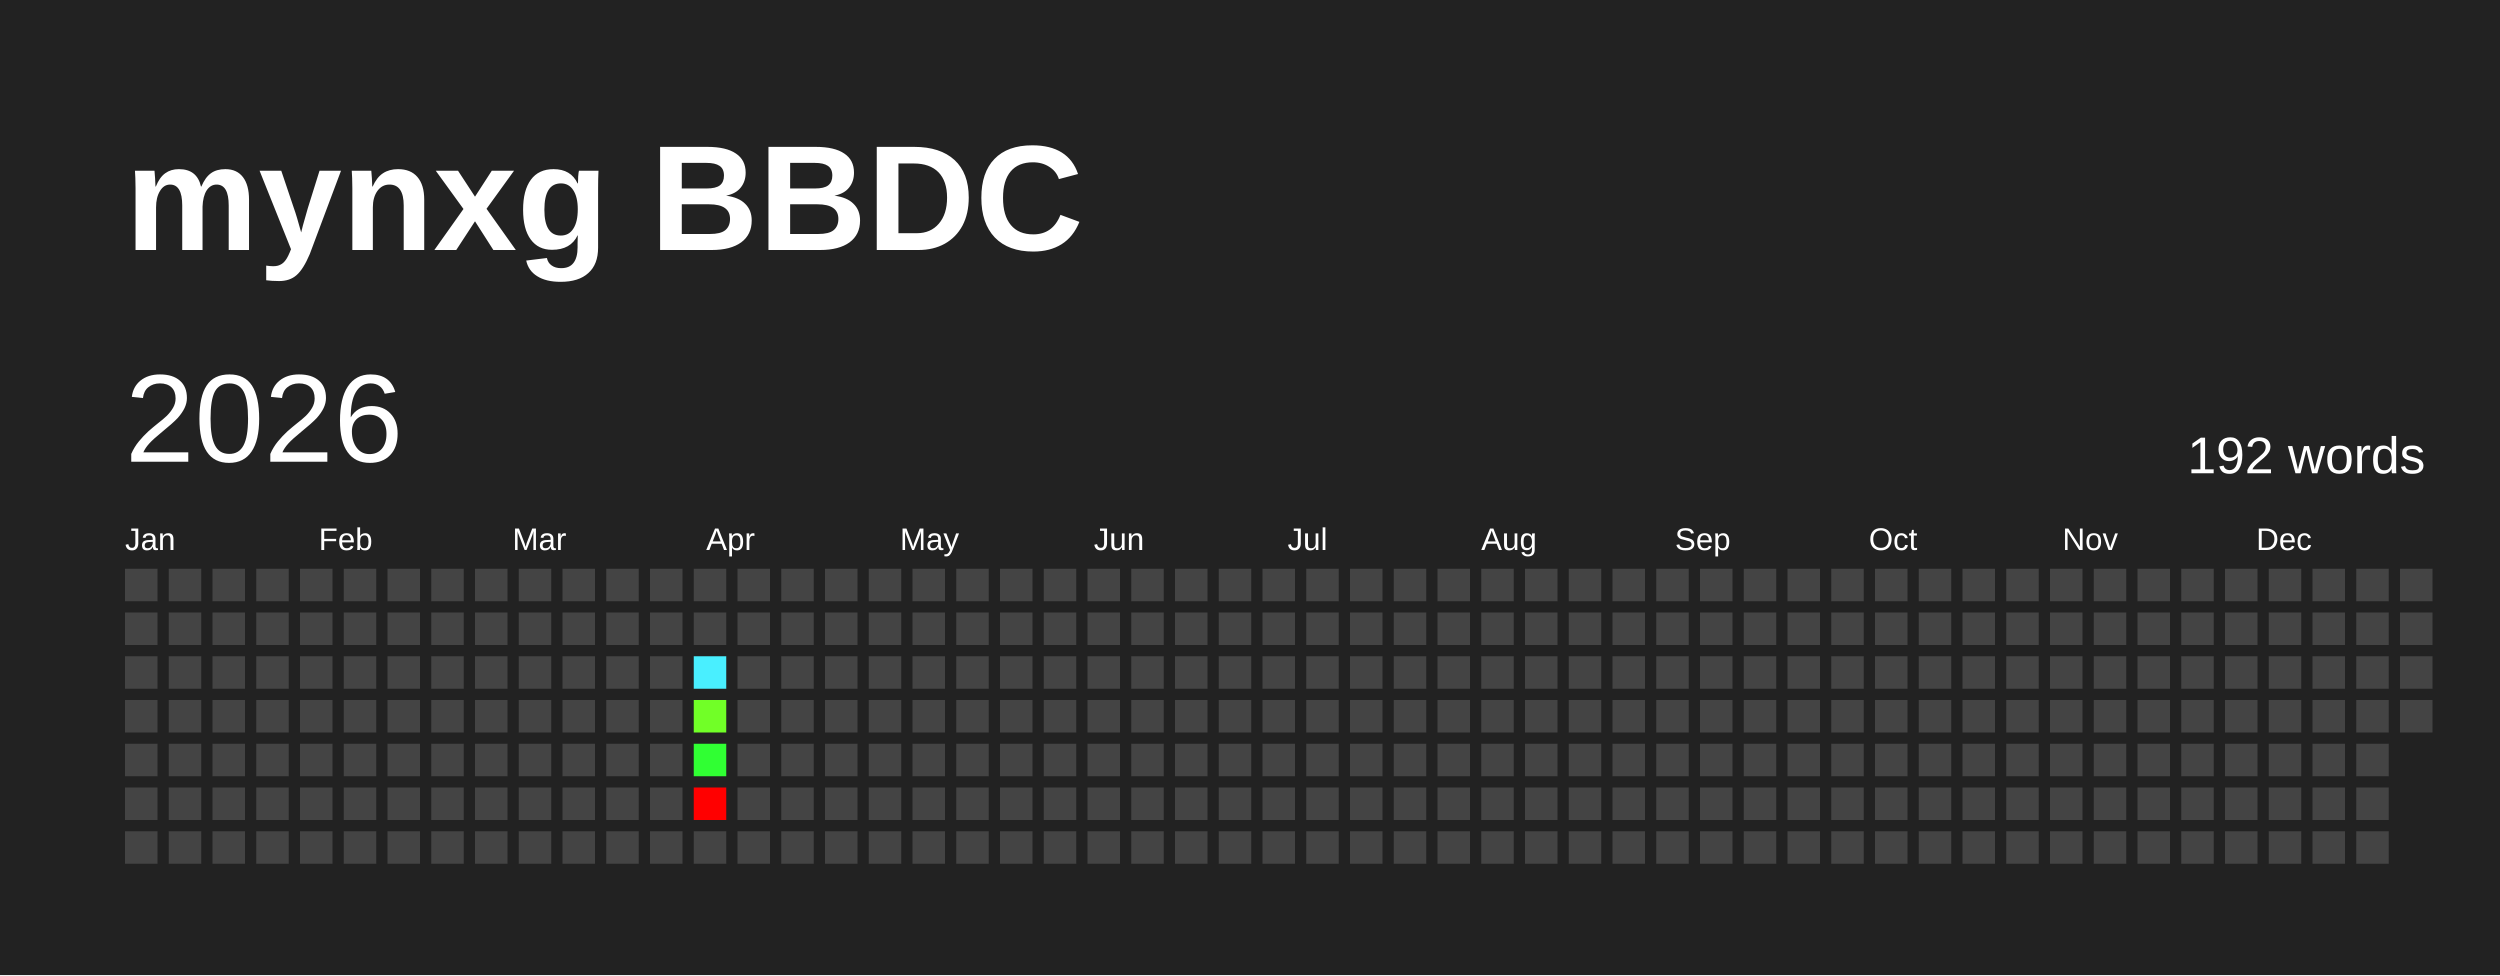
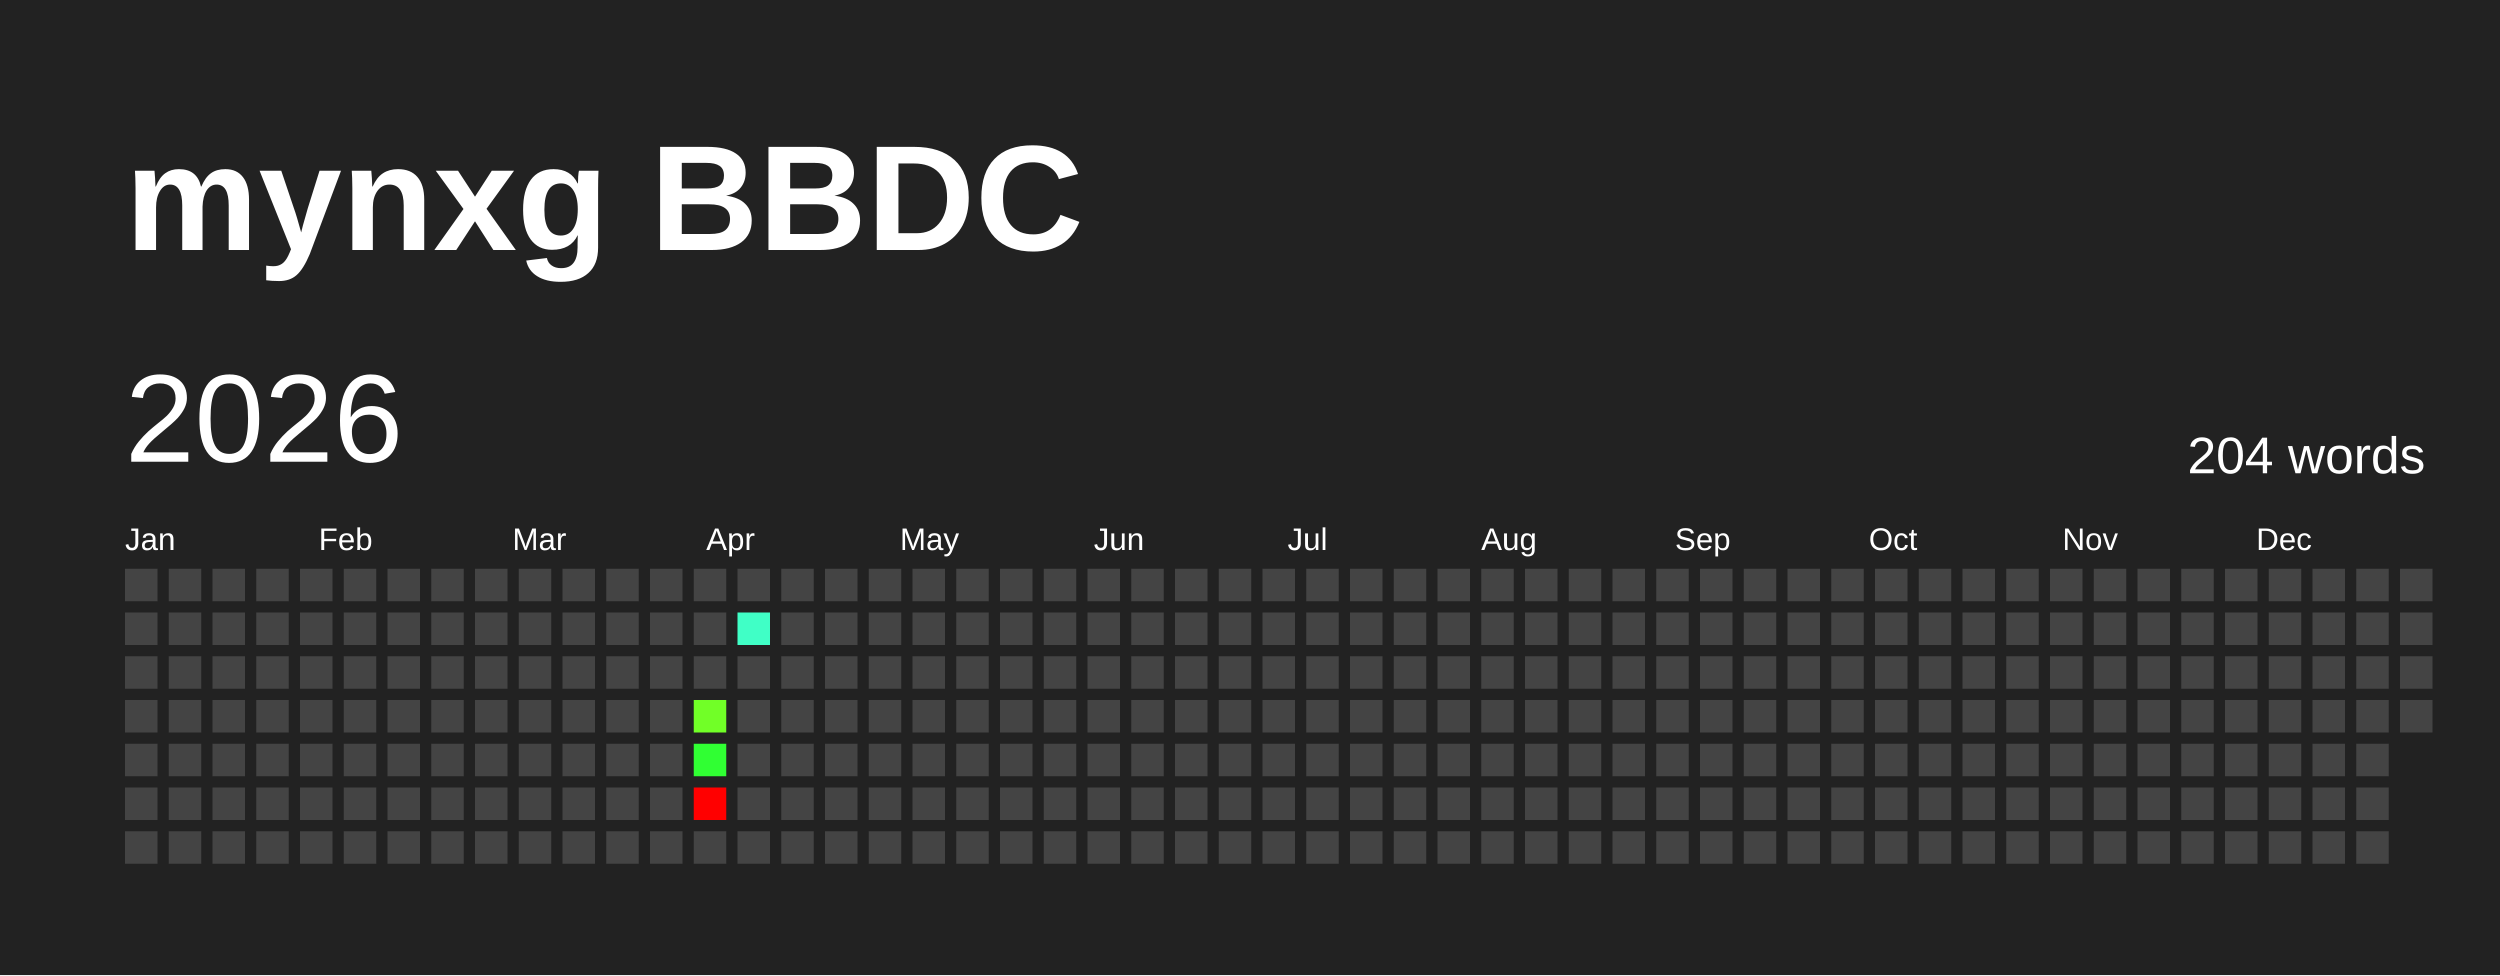
<svg xmlns="http://www.w3.org/2000/svg" baseProfile="full" height="78mm" version="1.1" viewBox="0,0,200,78" width="200mm">
  <defs />
  <rect fill="#222222" height="78" width="200" x="0" y="0" />
  <text fill="#FFFFFF" style="font-size:12px; font-family:Arial; font-weight:bold;" x="10" y="20">mynxg BBDC</text>
  <text dominant-baseline="hanging" fill="#FFFFFF" style="font-size:10.0px; font-family:Arial;" x="10" y="30">2026</text>
-   <text dominant-baseline="hanging" fill="#FFFFFF" style="font-size:4.125px; font-family:Arial;" x="175" y="35">192 words</text>
+   <text dominant-baseline="hanging" fill="#FFFFFF" style="font-size:4.125px; font-family:Arial;" x="175" y="35">204 words</text>
  <text fill="#FFFFFF" style="font-size:2.5px; font-family:Arial" x="10.0" y="44">Jan</text>
  <text fill="#FFFFFF" style="font-size:2.5px; font-family:Arial" x="25.5" y="44">Feb</text>
  <text fill="#FFFFFF" style="font-size:2.5px; font-family:Arial" x="41.0" y="44">Mar</text>
  <text fill="#FFFFFF" style="font-size:2.5px; font-family:Arial" x="56.5" y="44">Apr</text>
  <text fill="#FFFFFF" style="font-size:2.5px; font-family:Arial" x="72.0" y="44">May</text>
  <text fill="#FFFFFF" style="font-size:2.5px; font-family:Arial" x="87.5" y="44">Jun</text>
  <text fill="#FFFFFF" style="font-size:2.5px; font-family:Arial" x="103.0" y="44">Jul</text>
  <text fill="#FFFFFF" style="font-size:2.5px; font-family:Arial" x="118.5" y="44">Aug</text>
  <text fill="#FFFFFF" style="font-size:2.5px; font-family:Arial" x="134.0" y="44">Sep</text>
  <text fill="#FFFFFF" style="font-size:2.5px; font-family:Arial" x="149.5" y="44">Oct</text>
  <text fill="#FFFFFF" style="font-size:2.5px; font-family:Arial" x="165.0" y="44">Nov</text>
  <text fill="#FFFFFF" style="font-size:2.5px; font-family:Arial" x="180.5" y="44">Dec</text>
  <rect fill="#444444" height="2.6" width="2.6" x="10.0" y="45.5" />
  <rect fill="#444444" height="2.6" width="2.6" x="10.0" y="49.0" />
  <rect fill="#444444" height="2.6" width="2.6" x="10.0" y="52.5" />
  <rect fill="#444444" height="2.6" width="2.6" x="10.0" y="56.0" />
  <rect fill="#444444" height="2.6" width="2.6" x="10.0" y="59.5" />
  <rect fill="#444444" height="2.6" width="2.6" x="10.0" y="63.0" />
  <rect fill="#444444" height="2.6" width="2.6" x="10.0" y="66.5" />
  <rect fill="#444444" height="2.6" width="2.6" x="13.5" y="45.5" />
  <rect fill="#444444" height="2.6" width="2.6" x="13.5" y="49.0" />
  <rect fill="#444444" height="2.6" width="2.6" x="13.5" y="52.5" />
  <rect fill="#444444" height="2.6" width="2.6" x="13.5" y="56.0" />
  <rect fill="#444444" height="2.6" width="2.6" x="13.5" y="59.5" />
  <rect fill="#444444" height="2.6" width="2.6" x="13.5" y="63.0" />
  <rect fill="#444444" height="2.6" width="2.6" x="13.5" y="66.5" />
  <rect fill="#444444" height="2.6" width="2.6" x="17.0" y="45.5" />
  <rect fill="#444444" height="2.6" width="2.6" x="17.0" y="49.0" />
  <rect fill="#444444" height="2.6" width="2.6" x="17.0" y="52.5" />
  <rect fill="#444444" height="2.6" width="2.6" x="17.0" y="56.0" />
  <rect fill="#444444" height="2.6" width="2.6" x="17.0" y="59.5" />
  <rect fill="#444444" height="2.6" width="2.6" x="17.0" y="63.0" />
  <rect fill="#444444" height="2.6" width="2.6" x="17.0" y="66.5" />
  <rect fill="#444444" height="2.6" width="2.6" x="20.5" y="45.5" />
  <rect fill="#444444" height="2.6" width="2.6" x="20.5" y="49.0" />
  <rect fill="#444444" height="2.6" width="2.6" x="20.5" y="52.5" />
  <rect fill="#444444" height="2.6" width="2.6" x="20.5" y="56.0" />
  <rect fill="#444444" height="2.6" width="2.6" x="20.5" y="59.5" />
  <rect fill="#444444" height="2.6" width="2.6" x="20.5" y="63.0" />
  <rect fill="#444444" height="2.6" width="2.6" x="20.5" y="66.5" />
  <rect fill="#444444" height="2.6" width="2.6" x="24.0" y="45.5" />
  <rect fill="#444444" height="2.6" width="2.6" x="24.0" y="49.0" />
  <rect fill="#444444" height="2.6" width="2.6" x="24.0" y="52.5" />
  <rect fill="#444444" height="2.6" width="2.6" x="24.0" y="56.0" />
  <rect fill="#444444" height="2.6" width="2.6" x="24.0" y="59.5" />
  <rect fill="#444444" height="2.6" width="2.6" x="24.0" y="63.0" />
  <rect fill="#444444" height="2.6" width="2.6" x="24.0" y="66.5" />
  <rect fill="#444444" height="2.6" width="2.6" x="27.5" y="45.5" />
  <rect fill="#444444" height="2.6" width="2.6" x="27.5" y="49.0" />
  <rect fill="#444444" height="2.6" width="2.6" x="27.5" y="52.5" />
  <rect fill="#444444" height="2.6" width="2.6" x="27.5" y="56.0" />
  <rect fill="#444444" height="2.6" width="2.6" x="27.5" y="59.5" />
  <rect fill="#444444" height="2.6" width="2.6" x="27.5" y="63.0" />
  <rect fill="#444444" height="2.6" width="2.6" x="27.5" y="66.5" />
  <rect fill="#444444" height="2.6" width="2.6" x="31.0" y="45.5" />
  <rect fill="#444444" height="2.6" width="2.6" x="31.0" y="49.0" />
  <rect fill="#444444" height="2.6" width="2.6" x="31.0" y="52.5" />
  <rect fill="#444444" height="2.6" width="2.6" x="31.0" y="56.0" />
  <rect fill="#444444" height="2.6" width="2.6" x="31.0" y="59.5" />
  <rect fill="#444444" height="2.6" width="2.6" x="31.0" y="63.0" />
  <rect fill="#444444" height="2.6" width="2.6" x="31.0" y="66.5" />
  <rect fill="#444444" height="2.6" width="2.6" x="34.5" y="45.5" />
  <rect fill="#444444" height="2.6" width="2.6" x="34.5" y="49.0" />
  <rect fill="#444444" height="2.6" width="2.6" x="34.5" y="52.5" />
  <rect fill="#444444" height="2.6" width="2.6" x="34.5" y="56.0" />
  <rect fill="#444444" height="2.6" width="2.6" x="34.5" y="59.5" />
  <rect fill="#444444" height="2.6" width="2.6" x="34.5" y="63.0" />
  <rect fill="#444444" height="2.6" width="2.6" x="34.5" y="66.5" />
  <rect fill="#444444" height="2.6" width="2.6" x="38.0" y="45.5" />
  <rect fill="#444444" height="2.6" width="2.6" x="38.0" y="49.0" />
  <rect fill="#444444" height="2.6" width="2.6" x="38.0" y="52.5" />
  <rect fill="#444444" height="2.6" width="2.6" x="38.0" y="56.0" />
  <rect fill="#444444" height="2.6" width="2.6" x="38.0" y="59.5" />
  <rect fill="#444444" height="2.6" width="2.6" x="38.0" y="63.0" />
  <rect fill="#444444" height="2.6" width="2.6" x="38.0" y="66.5" />
  <rect fill="#444444" height="2.6" width="2.6" x="41.5" y="45.5" />
  <rect fill="#444444" height="2.6" width="2.6" x="41.5" y="49.0" />
  <rect fill="#444444" height="2.6" width="2.6" x="41.5" y="52.5" />
  <rect fill="#444444" height="2.6" width="2.6" x="41.5" y="56.0" />
  <rect fill="#444444" height="2.6" width="2.6" x="41.5" y="59.5" />
  <rect fill="#444444" height="2.6" width="2.6" x="41.5" y="63.0" />
  <rect fill="#444444" height="2.6" width="2.6" x="41.5" y="66.5" />
  <rect fill="#444444" height="2.6" width="2.6" x="45.0" y="45.5" />
  <rect fill="#444444" height="2.6" width="2.6" x="45.0" y="49.0" />
  <rect fill="#444444" height="2.6" width="2.6" x="45.0" y="52.5" />
  <rect fill="#444444" height="2.6" width="2.6" x="45.0" y="56.0" />
  <rect fill="#444444" height="2.6" width="2.6" x="45.0" y="59.5" />
  <rect fill="#444444" height="2.6" width="2.6" x="45.0" y="63.0" />
  <rect fill="#444444" height="2.6" width="2.6" x="45.0" y="66.5" />
  <rect fill="#444444" height="2.6" width="2.6" x="48.5" y="45.5" />
  <rect fill="#444444" height="2.6" width="2.6" x="48.5" y="49.0" />
  <rect fill="#444444" height="2.6" width="2.6" x="48.5" y="52.5" />
  <rect fill="#444444" height="2.6" width="2.6" x="48.5" y="56.0" />
  <rect fill="#444444" height="2.6" width="2.6" x="48.5" y="59.5" />
  <rect fill="#444444" height="2.6" width="2.6" x="48.5" y="63.0" />
  <rect fill="#444444" height="2.6" width="2.6" x="48.5" y="66.5" />
  <rect fill="#444444" height="2.6" width="2.6" x="52.0" y="45.5" />
  <rect fill="#444444" height="2.6" width="2.6" x="52.0" y="49.0" />
  <rect fill="#444444" height="2.6" width="2.6" x="52.0" y="52.5" />
  <rect fill="#444444" height="2.6" width="2.6" x="52.0" y="56.0" />
  <rect fill="#444444" height="2.6" width="2.6" x="52.0" y="59.5" />
  <rect fill="#444444" height="2.6" width="2.6" x="52.0" y="63.0" />
  <rect fill="#444444" height="2.6" width="2.6" x="52.0" y="66.5" />
  <rect fill="#444444" height="2.6" width="2.6" x="55.5" y="45.5" />
  <rect fill="#444444" height="2.6" width="2.6" x="55.5" y="49.0" />
-   <rect fill="#49efff" height="2.6" width="2.6" x="55.5" y="52.5" />
+   <rect fill="#444444" height="2.6" width="2.6" x="55.5" y="52.5" />
  <rect fill="#71ff27" height="2.6" width="2.6" x="55.5" y="56.0" />
  <rect fill="#30ff33" height="2.6" width="2.6" x="55.5" y="59.5" />
  <rect fill="red" height="2.6" width="2.6" x="55.5" y="63.0" />
  <rect fill="#444444" height="2.6" width="2.6" x="55.5" y="66.5" />
  <rect fill="#444444" height="2.6" width="2.6" x="59.0" y="45.5" />
-   <rect fill="#444444" height="2.6" width="2.6" x="59.0" y="49.0" />
+   <rect fill="#40ffc6" height="2.6" width="2.6" x="59.0" y="49.0" />
  <rect fill="#444444" height="2.6" width="2.6" x="59.0" y="52.5" />
  <rect fill="#444444" height="2.6" width="2.6" x="59.0" y="56.0" />
  <rect fill="#444444" height="2.6" width="2.6" x="59.0" y="59.5" />
  <rect fill="#444444" height="2.6" width="2.6" x="59.0" y="63.0" />
  <rect fill="#444444" height="2.6" width="2.6" x="59.0" y="66.5" />
  <rect fill="#444444" height="2.6" width="2.6" x="62.5" y="45.5" />
  <rect fill="#444444" height="2.6" width="2.6" x="62.5" y="49.0" />
  <rect fill="#444444" height="2.6" width="2.6" x="62.5" y="52.5" />
  <rect fill="#444444" height="2.6" width="2.6" x="62.5" y="56.0" />
  <rect fill="#444444" height="2.6" width="2.6" x="62.5" y="59.5" />
  <rect fill="#444444" height="2.6" width="2.6" x="62.5" y="63.0" />
  <rect fill="#444444" height="2.6" width="2.6" x="62.5" y="66.5" />
  <rect fill="#444444" height="2.6" width="2.6" x="66.0" y="45.5" />
  <rect fill="#444444" height="2.6" width="2.6" x="66.0" y="49.0" />
  <rect fill="#444444" height="2.6" width="2.6" x="66.0" y="52.5" />
  <rect fill="#444444" height="2.6" width="2.6" x="66.0" y="56.0" />
  <rect fill="#444444" height="2.6" width="2.6" x="66.0" y="59.5" />
  <rect fill="#444444" height="2.6" width="2.6" x="66.0" y="63.0" />
  <rect fill="#444444" height="2.6" width="2.6" x="66.0" y="66.5" />
  <rect fill="#444444" height="2.6" width="2.6" x="69.5" y="45.5" />
  <rect fill="#444444" height="2.6" width="2.6" x="69.5" y="49.0" />
  <rect fill="#444444" height="2.6" width="2.6" x="69.5" y="52.5" />
  <rect fill="#444444" height="2.6" width="2.6" x="69.5" y="56.0" />
  <rect fill="#444444" height="2.6" width="2.6" x="69.5" y="59.5" />
  <rect fill="#444444" height="2.6" width="2.6" x="69.5" y="63.0" />
  <rect fill="#444444" height="2.6" width="2.6" x="69.5" y="66.5" />
  <rect fill="#444444" height="2.6" width="2.6" x="73.0" y="45.5" />
  <rect fill="#444444" height="2.6" width="2.6" x="73.0" y="49.0" />
  <rect fill="#444444" height="2.6" width="2.6" x="73.0" y="52.5" />
  <rect fill="#444444" height="2.6" width="2.6" x="73.0" y="56.0" />
  <rect fill="#444444" height="2.6" width="2.6" x="73.0" y="59.5" />
  <rect fill="#444444" height="2.6" width="2.6" x="73.0" y="63.0" />
  <rect fill="#444444" height="2.6" width="2.6" x="73.0" y="66.5" />
  <rect fill="#444444" height="2.6" width="2.6" x="76.5" y="45.5" />
  <rect fill="#444444" height="2.6" width="2.6" x="76.5" y="49.0" />
  <rect fill="#444444" height="2.6" width="2.6" x="76.5" y="52.5" />
  <rect fill="#444444" height="2.6" width="2.6" x="76.5" y="56.0" />
  <rect fill="#444444" height="2.6" width="2.6" x="76.5" y="59.5" />
  <rect fill="#444444" height="2.6" width="2.6" x="76.5" y="63.0" />
  <rect fill="#444444" height="2.6" width="2.6" x="76.5" y="66.5" />
  <rect fill="#444444" height="2.6" width="2.6" x="80.0" y="45.5" />
  <rect fill="#444444" height="2.6" width="2.6" x="80.0" y="49.0" />
  <rect fill="#444444" height="2.6" width="2.6" x="80.0" y="52.5" />
  <rect fill="#444444" height="2.6" width="2.6" x="80.0" y="56.0" />
  <rect fill="#444444" height="2.6" width="2.6" x="80.0" y="59.5" />
  <rect fill="#444444" height="2.6" width="2.6" x="80.0" y="63.0" />
  <rect fill="#444444" height="2.6" width="2.6" x="80.0" y="66.5" />
  <rect fill="#444444" height="2.6" width="2.6" x="83.5" y="45.5" />
  <rect fill="#444444" height="2.6" width="2.6" x="83.5" y="49.0" />
  <rect fill="#444444" height="2.6" width="2.6" x="83.5" y="52.5" />
  <rect fill="#444444" height="2.6" width="2.6" x="83.5" y="56.0" />
  <rect fill="#444444" height="2.6" width="2.6" x="83.5" y="59.5" />
  <rect fill="#444444" height="2.6" width="2.6" x="83.5" y="63.0" />
  <rect fill="#444444" height="2.6" width="2.6" x="83.5" y="66.5" />
  <rect fill="#444444" height="2.6" width="2.6" x="87.0" y="45.5" />
  <rect fill="#444444" height="2.6" width="2.6" x="87.0" y="49.0" />
  <rect fill="#444444" height="2.6" width="2.6" x="87.0" y="52.5" />
  <rect fill="#444444" height="2.6" width="2.6" x="87.0" y="56.0" />
  <rect fill="#444444" height="2.6" width="2.6" x="87.0" y="59.5" />
  <rect fill="#444444" height="2.6" width="2.6" x="87.0" y="63.0" />
  <rect fill="#444444" height="2.6" width="2.6" x="87.0" y="66.5" />
  <rect fill="#444444" height="2.6" width="2.6" x="90.5" y="45.5" />
  <rect fill="#444444" height="2.6" width="2.6" x="90.5" y="49.0" />
  <rect fill="#444444" height="2.6" width="2.6" x="90.5" y="52.5" />
  <rect fill="#444444" height="2.6" width="2.6" x="90.5" y="56.0" />
  <rect fill="#444444" height="2.6" width="2.6" x="90.5" y="59.5" />
  <rect fill="#444444" height="2.6" width="2.6" x="90.5" y="63.0" />
  <rect fill="#444444" height="2.6" width="2.6" x="90.5" y="66.5" />
  <rect fill="#444444" height="2.6" width="2.6" x="94.0" y="45.5" />
  <rect fill="#444444" height="2.6" width="2.6" x="94.0" y="49.0" />
  <rect fill="#444444" height="2.6" width="2.6" x="94.0" y="52.5" />
  <rect fill="#444444" height="2.6" width="2.6" x="94.0" y="56.0" />
  <rect fill="#444444" height="2.6" width="2.6" x="94.0" y="59.5" />
  <rect fill="#444444" height="2.6" width="2.6" x="94.0" y="63.0" />
  <rect fill="#444444" height="2.6" width="2.6" x="94.0" y="66.5" />
  <rect fill="#444444" height="2.6" width="2.6" x="97.5" y="45.5" />
  <rect fill="#444444" height="2.6" width="2.6" x="97.5" y="49.0" />
  <rect fill="#444444" height="2.6" width="2.6" x="97.5" y="52.5" />
  <rect fill="#444444" height="2.6" width="2.6" x="97.5" y="56.0" />
  <rect fill="#444444" height="2.6" width="2.6" x="97.5" y="59.5" />
  <rect fill="#444444" height="2.6" width="2.6" x="97.5" y="63.0" />
  <rect fill="#444444" height="2.6" width="2.6" x="97.5" y="66.5" />
  <rect fill="#444444" height="2.6" width="2.6" x="101.0" y="45.5" />
  <rect fill="#444444" height="2.6" width="2.6" x="101.0" y="49.0" />
  <rect fill="#444444" height="2.6" width="2.6" x="101.0" y="52.5" />
  <rect fill="#444444" height="2.6" width="2.6" x="101.0" y="56.0" />
  <rect fill="#444444" height="2.6" width="2.6" x="101.0" y="59.5" />
  <rect fill="#444444" height="2.6" width="2.6" x="101.0" y="63.0" />
  <rect fill="#444444" height="2.6" width="2.6" x="101.0" y="66.5" />
  <rect fill="#444444" height="2.6" width="2.6" x="104.5" y="45.5" />
  <rect fill="#444444" height="2.6" width="2.6" x="104.5" y="49.0" />
  <rect fill="#444444" height="2.6" width="2.6" x="104.5" y="52.5" />
  <rect fill="#444444" height="2.6" width="2.6" x="104.5" y="56.0" />
  <rect fill="#444444" height="2.6" width="2.6" x="104.5" y="59.5" />
  <rect fill="#444444" height="2.6" width="2.6" x="104.5" y="63.0" />
  <rect fill="#444444" height="2.6" width="2.6" x="104.5" y="66.5" />
  <rect fill="#444444" height="2.6" width="2.6" x="108.0" y="45.5" />
  <rect fill="#444444" height="2.6" width="2.6" x="108.0" y="49.0" />
  <rect fill="#444444" height="2.6" width="2.6" x="108.0" y="52.5" />
  <rect fill="#444444" height="2.6" width="2.6" x="108.0" y="56.0" />
  <rect fill="#444444" height="2.6" width="2.6" x="108.0" y="59.5" />
  <rect fill="#444444" height="2.6" width="2.6" x="108.0" y="63.0" />
  <rect fill="#444444" height="2.6" width="2.6" x="108.0" y="66.5" />
  <rect fill="#444444" height="2.6" width="2.6" x="111.5" y="45.5" />
  <rect fill="#444444" height="2.6" width="2.6" x="111.5" y="49.0" />
  <rect fill="#444444" height="2.6" width="2.6" x="111.5" y="52.5" />
  <rect fill="#444444" height="2.6" width="2.6" x="111.5" y="56.0" />
  <rect fill="#444444" height="2.6" width="2.6" x="111.5" y="59.5" />
  <rect fill="#444444" height="2.6" width="2.6" x="111.5" y="63.0" />
  <rect fill="#444444" height="2.6" width="2.6" x="111.5" y="66.5" />
  <rect fill="#444444" height="2.6" width="2.6" x="115.0" y="45.5" />
  <rect fill="#444444" height="2.6" width="2.6" x="115.0" y="49.0" />
  <rect fill="#444444" height="2.6" width="2.6" x="115.0" y="52.5" />
  <rect fill="#444444" height="2.6" width="2.6" x="115.0" y="56.0" />
  <rect fill="#444444" height="2.6" width="2.6" x="115.0" y="59.5" />
  <rect fill="#444444" height="2.6" width="2.6" x="115.0" y="63.0" />
  <rect fill="#444444" height="2.6" width="2.6" x="115.0" y="66.5" />
  <rect fill="#444444" height="2.6" width="2.6" x="118.5" y="45.5" />
  <rect fill="#444444" height="2.6" width="2.6" x="118.5" y="49.0" />
  <rect fill="#444444" height="2.6" width="2.6" x="118.5" y="52.5" />
  <rect fill="#444444" height="2.6" width="2.6" x="118.5" y="56.0" />
  <rect fill="#444444" height="2.6" width="2.6" x="118.5" y="59.5" />
  <rect fill="#444444" height="2.6" width="2.6" x="118.5" y="63.0" />
  <rect fill="#444444" height="2.6" width="2.6" x="118.5" y="66.5" />
  <rect fill="#444444" height="2.6" width="2.6" x="122.0" y="45.5" />
  <rect fill="#444444" height="2.6" width="2.6" x="122.0" y="49.0" />
  <rect fill="#444444" height="2.6" width="2.6" x="122.0" y="52.5" />
  <rect fill="#444444" height="2.6" width="2.6" x="122.0" y="56.0" />
  <rect fill="#444444" height="2.6" width="2.6" x="122.0" y="59.5" />
  <rect fill="#444444" height="2.6" width="2.6" x="122.0" y="63.0" />
  <rect fill="#444444" height="2.6" width="2.6" x="122.0" y="66.5" />
  <rect fill="#444444" height="2.6" width="2.6" x="125.5" y="45.5" />
  <rect fill="#444444" height="2.6" width="2.6" x="125.5" y="49.0" />
  <rect fill="#444444" height="2.6" width="2.6" x="125.5" y="52.5" />
  <rect fill="#444444" height="2.6" width="2.6" x="125.5" y="56.0" />
  <rect fill="#444444" height="2.6" width="2.6" x="125.5" y="59.5" />
  <rect fill="#444444" height="2.6" width="2.6" x="125.5" y="63.0" />
  <rect fill="#444444" height="2.6" width="2.6" x="125.5" y="66.5" />
  <rect fill="#444444" height="2.6" width="2.6" x="129.0" y="45.5" />
  <rect fill="#444444" height="2.6" width="2.6" x="129.0" y="49.0" />
  <rect fill="#444444" height="2.6" width="2.6" x="129.0" y="52.5" />
  <rect fill="#444444" height="2.6" width="2.6" x="129.0" y="56.0" />
  <rect fill="#444444" height="2.6" width="2.6" x="129.0" y="59.5" />
  <rect fill="#444444" height="2.6" width="2.6" x="129.0" y="63.0" />
  <rect fill="#444444" height="2.6" width="2.6" x="129.0" y="66.5" />
  <rect fill="#444444" height="2.6" width="2.6" x="132.5" y="45.5" />
  <rect fill="#444444" height="2.6" width="2.6" x="132.5" y="49.0" />
  <rect fill="#444444" height="2.6" width="2.6" x="132.5" y="52.5" />
  <rect fill="#444444" height="2.6" width="2.6" x="132.5" y="56.0" />
  <rect fill="#444444" height="2.6" width="2.6" x="132.5" y="59.5" />
  <rect fill="#444444" height="2.6" width="2.6" x="132.5" y="63.0" />
  <rect fill="#444444" height="2.6" width="2.6" x="132.5" y="66.5" />
  <rect fill="#444444" height="2.6" width="2.6" x="136.0" y="45.5" />
  <rect fill="#444444" height="2.6" width="2.6" x="136.0" y="49.0" />
  <rect fill="#444444" height="2.6" width="2.6" x="136.0" y="52.5" />
  <rect fill="#444444" height="2.6" width="2.6" x="136.0" y="56.0" />
  <rect fill="#444444" height="2.6" width="2.6" x="136.0" y="59.5" />
  <rect fill="#444444" height="2.6" width="2.6" x="136.0" y="63.0" />
  <rect fill="#444444" height="2.6" width="2.6" x="136.0" y="66.5" />
  <rect fill="#444444" height="2.6" width="2.6" x="139.5" y="45.5" />
  <rect fill="#444444" height="2.6" width="2.6" x="139.5" y="49.0" />
  <rect fill="#444444" height="2.6" width="2.6" x="139.5" y="52.5" />
  <rect fill="#444444" height="2.6" width="2.6" x="139.5" y="56.0" />
  <rect fill="#444444" height="2.6" width="2.6" x="139.5" y="59.5" />
  <rect fill="#444444" height="2.6" width="2.6" x="139.5" y="63.0" />
  <rect fill="#444444" height="2.6" width="2.6" x="139.5" y="66.5" />
  <rect fill="#444444" height="2.6" width="2.6" x="143.0" y="45.5" />
  <rect fill="#444444" height="2.6" width="2.6" x="143.0" y="49.0" />
  <rect fill="#444444" height="2.6" width="2.6" x="143.0" y="52.5" />
  <rect fill="#444444" height="2.6" width="2.6" x="143.0" y="56.0" />
  <rect fill="#444444" height="2.6" width="2.6" x="143.0" y="59.5" />
  <rect fill="#444444" height="2.6" width="2.6" x="143.0" y="63.0" />
  <rect fill="#444444" height="2.6" width="2.6" x="143.0" y="66.5" />
  <rect fill="#444444" height="2.6" width="2.6" x="146.5" y="45.5" />
  <rect fill="#444444" height="2.6" width="2.6" x="146.5" y="49.0" />
  <rect fill="#444444" height="2.6" width="2.6" x="146.5" y="52.5" />
  <rect fill="#444444" height="2.6" width="2.6" x="146.5" y="56.0" />
  <rect fill="#444444" height="2.6" width="2.6" x="146.5" y="59.5" />
  <rect fill="#444444" height="2.6" width="2.6" x="146.5" y="63.0" />
  <rect fill="#444444" height="2.6" width="2.6" x="146.5" y="66.5" />
  <rect fill="#444444" height="2.6" width="2.6" x="150.0" y="45.5" />
  <rect fill="#444444" height="2.6" width="2.6" x="150.0" y="49.0" />
  <rect fill="#444444" height="2.6" width="2.6" x="150.0" y="52.5" />
  <rect fill="#444444" height="2.6" width="2.6" x="150.0" y="56.0" />
  <rect fill="#444444" height="2.6" width="2.6" x="150.0" y="59.5" />
  <rect fill="#444444" height="2.6" width="2.6" x="150.0" y="63.0" />
  <rect fill="#444444" height="2.6" width="2.6" x="150.0" y="66.5" />
  <rect fill="#444444" height="2.6" width="2.6" x="153.5" y="45.5" />
  <rect fill="#444444" height="2.6" width="2.6" x="153.5" y="49.0" />
  <rect fill="#444444" height="2.6" width="2.6" x="153.5" y="52.5" />
  <rect fill="#444444" height="2.6" width="2.6" x="153.5" y="56.0" />
  <rect fill="#444444" height="2.6" width="2.6" x="153.5" y="59.5" />
  <rect fill="#444444" height="2.6" width="2.6" x="153.5" y="63.0" />
  <rect fill="#444444" height="2.6" width="2.6" x="153.5" y="66.5" />
  <rect fill="#444444" height="2.6" width="2.6" x="157.0" y="45.5" />
  <rect fill="#444444" height="2.6" width="2.6" x="157.0" y="49.0" />
  <rect fill="#444444" height="2.6" width="2.6" x="157.0" y="52.5" />
  <rect fill="#444444" height="2.6" width="2.6" x="157.0" y="56.0" />
  <rect fill="#444444" height="2.6" width="2.6" x="157.0" y="59.5" />
  <rect fill="#444444" height="2.6" width="2.6" x="157.0" y="63.0" />
  <rect fill="#444444" height="2.6" width="2.6" x="157.0" y="66.5" />
  <rect fill="#444444" height="2.6" width="2.6" x="160.5" y="45.5" />
  <rect fill="#444444" height="2.6" width="2.6" x="160.5" y="49.0" />
  <rect fill="#444444" height="2.6" width="2.6" x="160.5" y="52.5" />
  <rect fill="#444444" height="2.6" width="2.6" x="160.5" y="56.0" />
  <rect fill="#444444" height="2.6" width="2.6" x="160.5" y="59.5" />
  <rect fill="#444444" height="2.6" width="2.6" x="160.5" y="63.0" />
  <rect fill="#444444" height="2.6" width="2.6" x="160.5" y="66.5" />
  <rect fill="#444444" height="2.6" width="2.6" x="164.0" y="45.5" />
  <rect fill="#444444" height="2.6" width="2.6" x="164.0" y="49.0" />
  <rect fill="#444444" height="2.6" width="2.6" x="164.0" y="52.5" />
  <rect fill="#444444" height="2.6" width="2.6" x="164.0" y="56.0" />
  <rect fill="#444444" height="2.6" width="2.6" x="164.0" y="59.5" />
  <rect fill="#444444" height="2.6" width="2.6" x="164.0" y="63.0" />
  <rect fill="#444444" height="2.6" width="2.6" x="164.0" y="66.5" />
  <rect fill="#444444" height="2.6" width="2.6" x="167.5" y="45.5" />
  <rect fill="#444444" height="2.6" width="2.6" x="167.5" y="49.0" />
  <rect fill="#444444" height="2.6" width="2.6" x="167.5" y="52.5" />
  <rect fill="#444444" height="2.6" width="2.6" x="167.5" y="56.0" />
  <rect fill="#444444" height="2.6" width="2.6" x="167.5" y="59.5" />
  <rect fill="#444444" height="2.6" width="2.6" x="167.5" y="63.0" />
  <rect fill="#444444" height="2.6" width="2.6" x="167.5" y="66.5" />
  <rect fill="#444444" height="2.6" width="2.6" x="171.0" y="45.5" />
  <rect fill="#444444" height="2.6" width="2.6" x="171.0" y="49.0" />
  <rect fill="#444444" height="2.6" width="2.6" x="171.0" y="52.5" />
  <rect fill="#444444" height="2.6" width="2.6" x="171.0" y="56.0" />
  <rect fill="#444444" height="2.6" width="2.6" x="171.0" y="59.5" />
  <rect fill="#444444" height="2.6" width="2.6" x="171.0" y="63.0" />
  <rect fill="#444444" height="2.6" width="2.6" x="171.0" y="66.5" />
  <rect fill="#444444" height="2.6" width="2.6" x="174.5" y="45.5" />
  <rect fill="#444444" height="2.6" width="2.6" x="174.5" y="49.0" />
  <rect fill="#444444" height="2.6" width="2.6" x="174.5" y="52.5" />
  <rect fill="#444444" height="2.6" width="2.6" x="174.5" y="56.0" />
  <rect fill="#444444" height="2.6" width="2.6" x="174.5" y="59.5" />
  <rect fill="#444444" height="2.6" width="2.6" x="174.5" y="63.0" />
  <rect fill="#444444" height="2.6" width="2.6" x="174.5" y="66.5" />
  <rect fill="#444444" height="2.6" width="2.6" x="178.0" y="45.5" />
  <rect fill="#444444" height="2.6" width="2.6" x="178.0" y="49.0" />
  <rect fill="#444444" height="2.6" width="2.6" x="178.0" y="52.5" />
  <rect fill="#444444" height="2.6" width="2.6" x="178.0" y="56.0" />
  <rect fill="#444444" height="2.6" width="2.6" x="178.0" y="59.5" />
  <rect fill="#444444" height="2.6" width="2.6" x="178.0" y="63.0" />
  <rect fill="#444444" height="2.6" width="2.6" x="178.0" y="66.5" />
  <rect fill="#444444" height="2.6" width="2.6" x="181.5" y="45.5" />
  <rect fill="#444444" height="2.6" width="2.6" x="181.5" y="49.0" />
  <rect fill="#444444" height="2.6" width="2.6" x="181.5" y="52.5" />
  <rect fill="#444444" height="2.6" width="2.6" x="181.5" y="56.0" />
  <rect fill="#444444" height="2.6" width="2.6" x="181.5" y="59.5" />
  <rect fill="#444444" height="2.6" width="2.6" x="181.5" y="63.0" />
  <rect fill="#444444" height="2.6" width="2.6" x="181.5" y="66.5" />
  <rect fill="#444444" height="2.6" width="2.6" x="185.0" y="45.5" />
  <rect fill="#444444" height="2.6" width="2.6" x="185.0" y="49.0" />
  <rect fill="#444444" height="2.6" width="2.6" x="185.0" y="52.5" />
  <rect fill="#444444" height="2.6" width="2.6" x="185.0" y="56.0" />
  <rect fill="#444444" height="2.6" width="2.6" x="185.0" y="59.5" />
  <rect fill="#444444" height="2.6" width="2.6" x="185.0" y="63.0" />
  <rect fill="#444444" height="2.6" width="2.6" x="185.0" y="66.5" />
  <rect fill="#444444" height="2.6" width="2.6" x="188.5" y="45.5" />
  <rect fill="#444444" height="2.6" width="2.6" x="188.5" y="49.0" />
  <rect fill="#444444" height="2.6" width="2.6" x="188.5" y="52.5" />
  <rect fill="#444444" height="2.6" width="2.6" x="188.5" y="56.0" />
  <rect fill="#444444" height="2.6" width="2.6" x="188.5" y="59.5" />
  <rect fill="#444444" height="2.6" width="2.6" x="188.5" y="63.0" />
  <rect fill="#444444" height="2.6" width="2.6" x="188.5" y="66.5" />
  <rect fill="#444444" height="2.6" width="2.6" x="192.0" y="45.5" />
  <rect fill="#444444" height="2.6" width="2.6" x="192.0" y="49.0" />
  <rect fill="#444444" height="2.6" width="2.6" x="192.0" y="52.5" />
  <rect fill="#444444" height="2.6" width="2.6" x="192.0" y="56.0" />
</svg>
